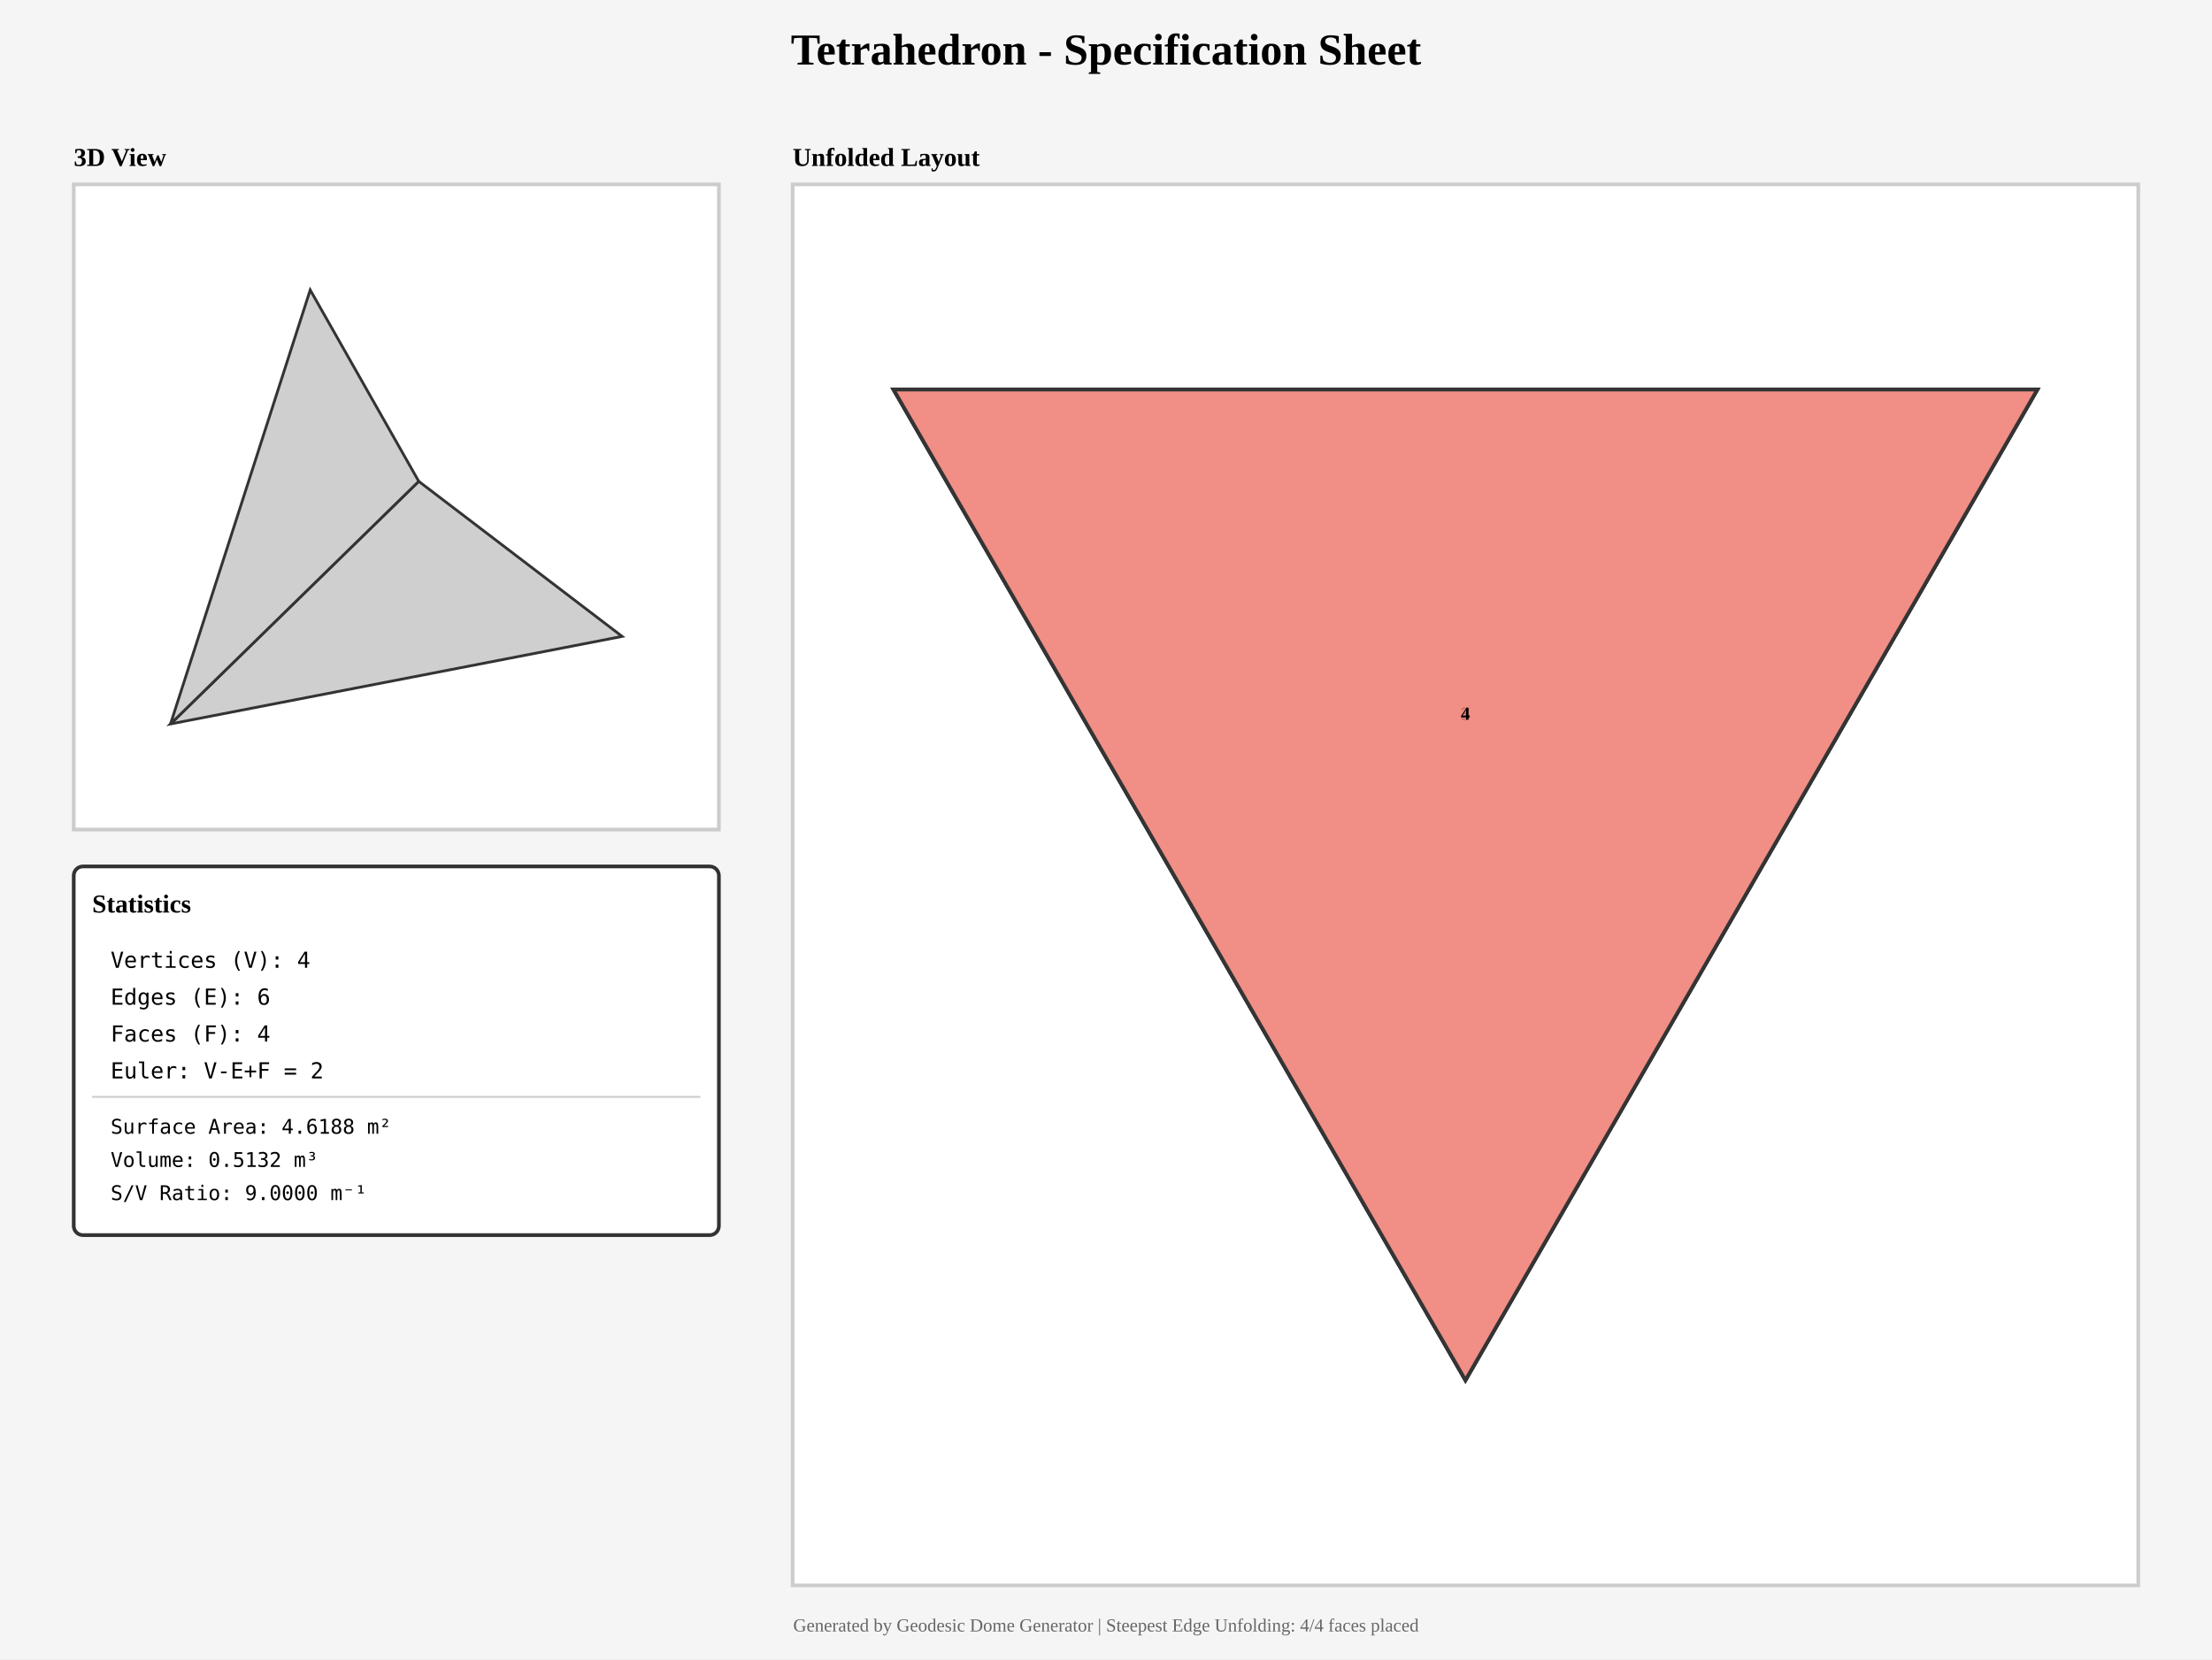
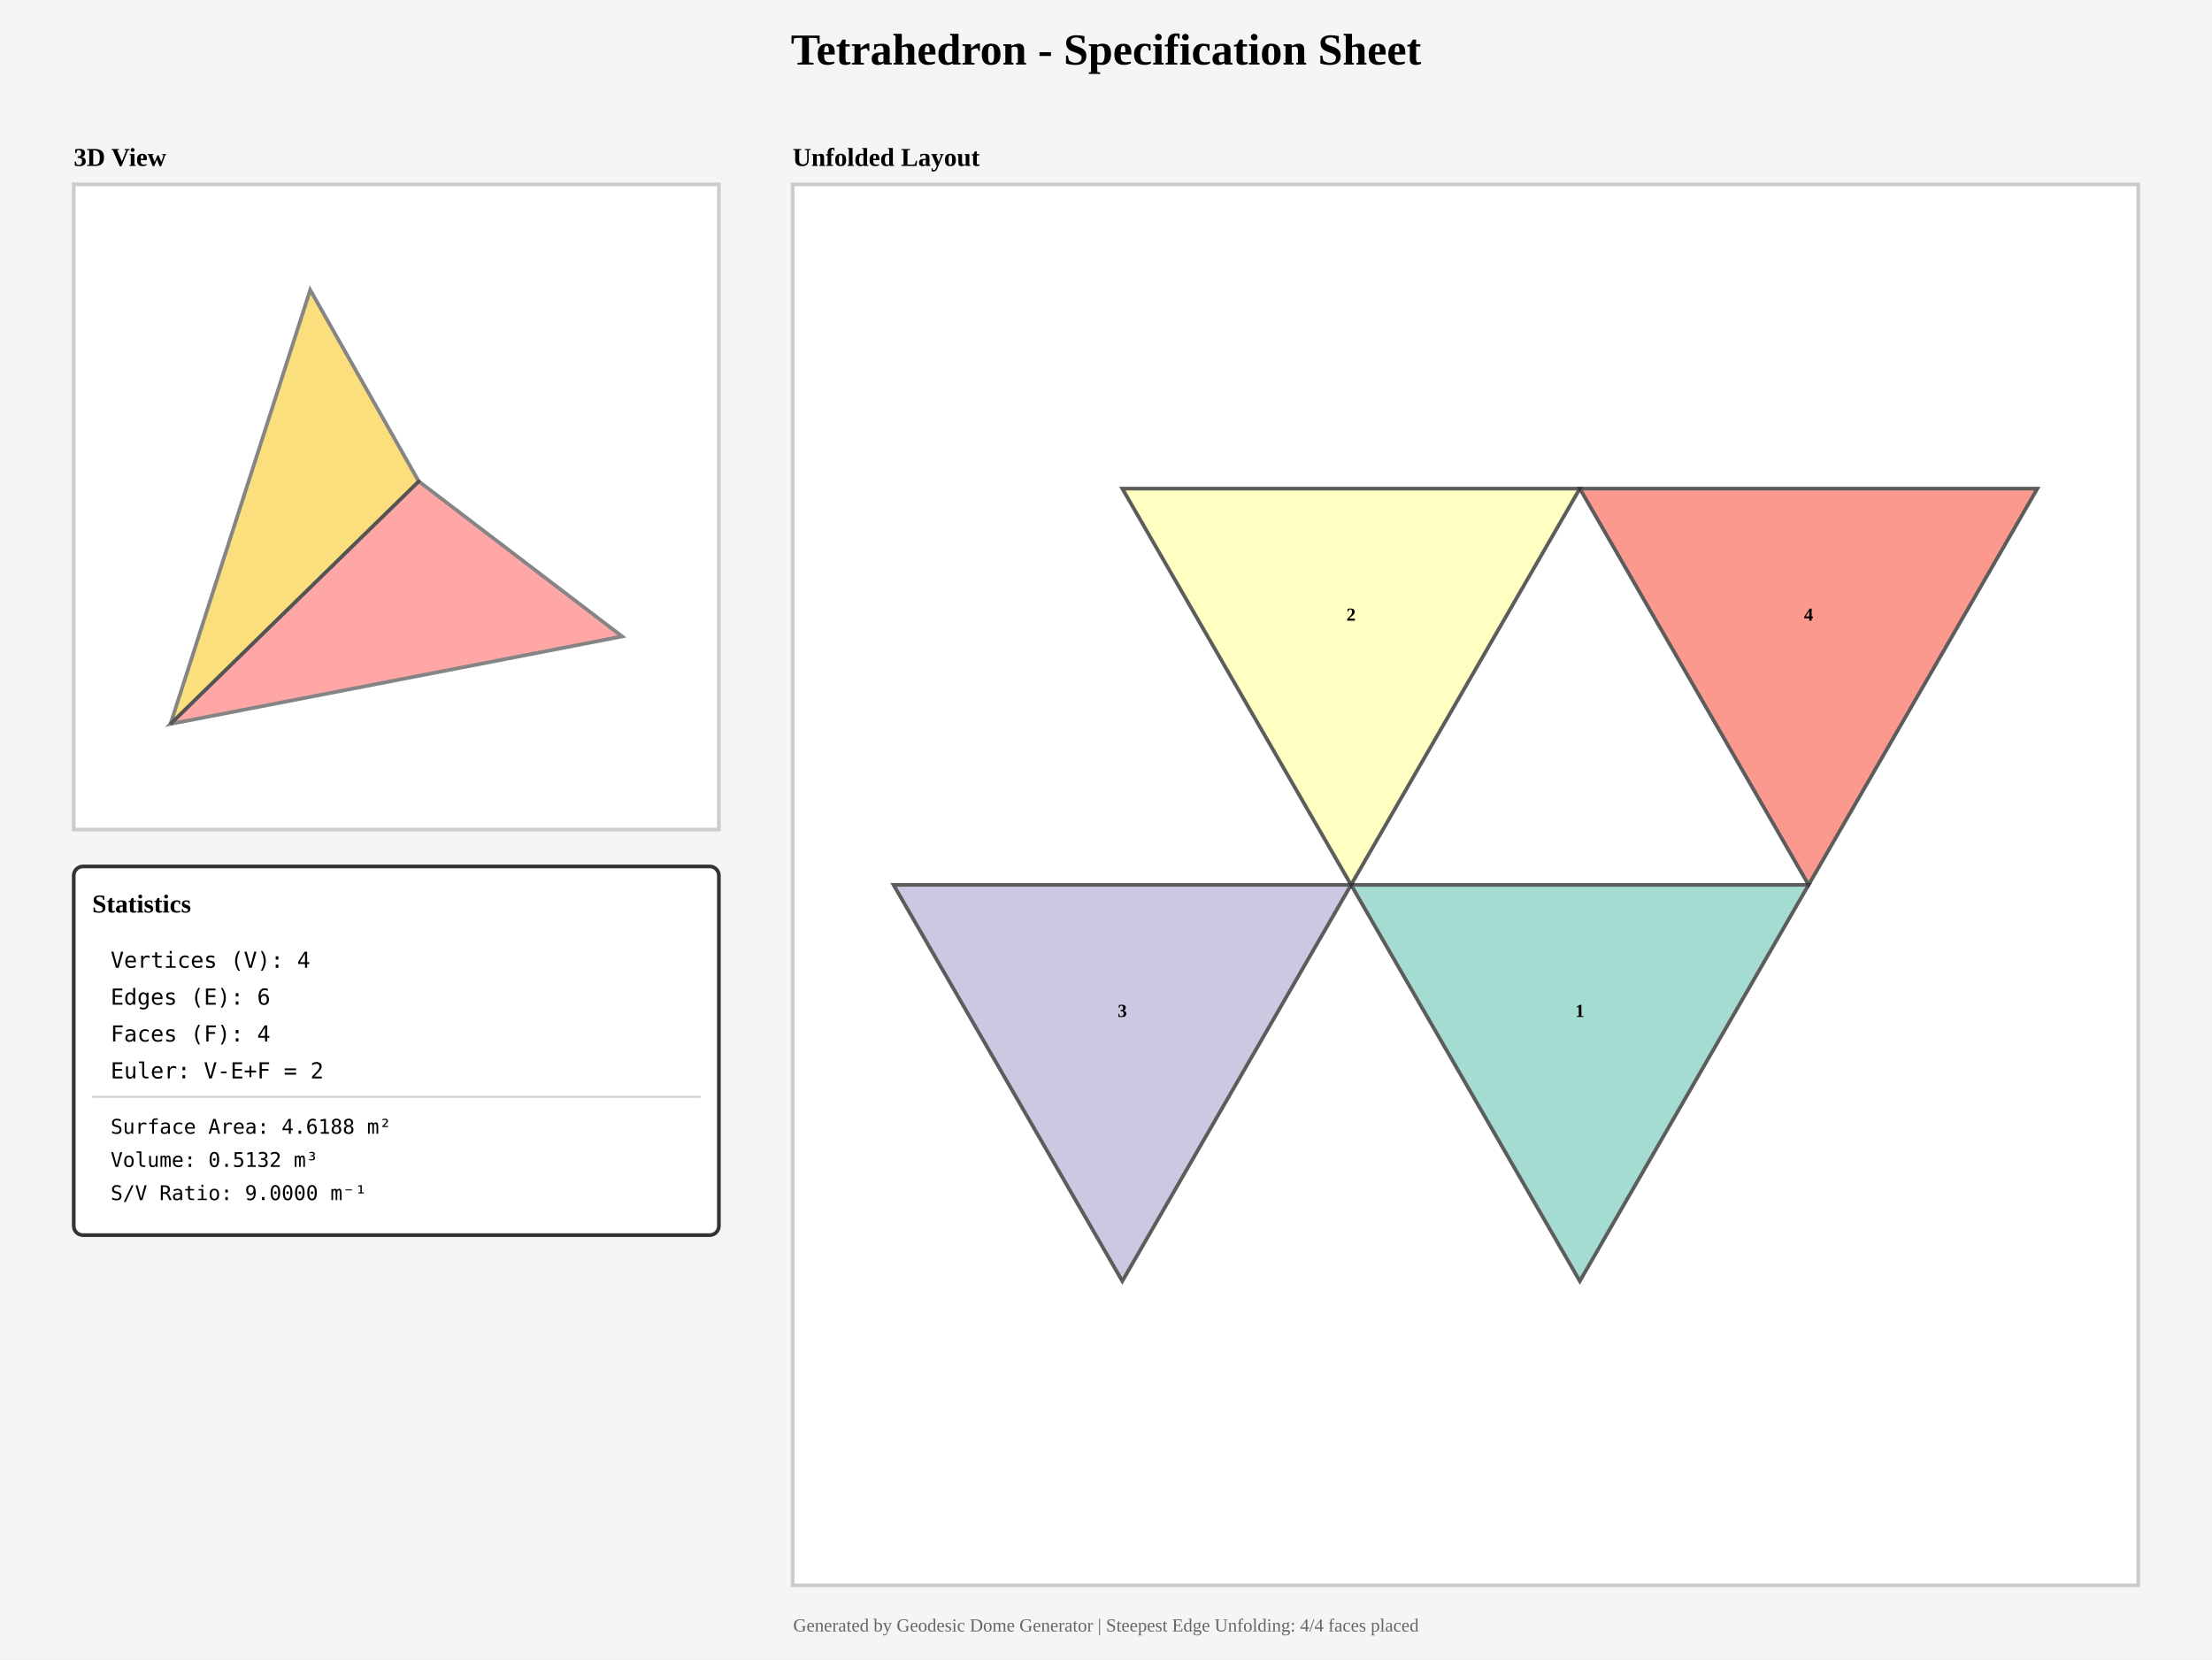
<svg xmlns="http://www.w3.org/2000/svg" width="1200" height="900">
  <rect width="1200" height="900" fill="#f5f5f5" />
  <text x="600.0" y="35" text-anchor="middle" font-size="24" font-weight="bold">Tetrahedron - Specification Sheet</text>
  <text x="40" y="90" font-size="14" font-weight="bold">3D View</text>
  <text x="430" y="90" font-size="14" font-weight="bold">Unfolded Layout</text>
  <rect x="40" y="100" width="350" height="350" fill="white" stroke="#ccc" stroke-width="2" />
-   <polygon points="337.50,345.23 92.50,392.71 227.17,261.11" fill="rgb(207,207,207)" stroke="#333" stroke-width="1.5" />
-   <polygon points="227.17,261.11 92.50,392.71 168.29,157.29" fill="rgb(207,207,207)" stroke="#333" stroke-width="1.5" />
+   <polygon points="337.50,345.23 92.50,392.71 227.17,261.11" fill="#ff6b6b" stroke="#333" stroke-width="2" opacity="0.6" />
+   <polygon points="227.17,261.11 92.50,392.71 168.29,157.29" fill="#f9ca24" stroke="#333" stroke-width="2" opacity="0.6" />
  <rect x="40" y="470" width="350" height="200" fill="white" stroke="#333" stroke-width="2" rx="5" />
  <text x="50" y="495" font-size="14" font-weight="bold">Statistics</text>
  <text x="60" y="525" font-size="12" font-family="monospace">
    <tspan x="60" dy="0">Vertices (V): 4</tspan>
    <tspan x="60" dy="20">Edges (E): 6</tspan>
    <tspan x="60" dy="20">Faces (F): 4</tspan>
    <tspan x="60" dy="20">Euler: V-E+F = 2</tspan>
  </text>
  <line x1="50" y1="595" x2="380" y2="595" stroke="#ccc" stroke-width="1" />
  <text x="60" y="615" font-size="11" font-family="monospace">
    <tspan x="60" dy="0">Surface Area: 4.6188 m²</tspan>
    <tspan x="60" dy="18">Volume: 0.5132 m³</tspan>
    <tspan x="60" dy="18">S/V Ratio: 9.0000 m⁻¹</tspan>
  </text>
  <rect x="430" y="100" width="730" height="760" fill="white" stroke="#ccc" stroke-width="2" />
-   <polygon points="484.75,211.32 1105.25,211.32 795.00,748.68" fill="#8dd3c7" stroke="#333" stroke-width="2" opacity="0.8" />
-   <text x="795.00" y="390.44" text-anchor="middle" font-size="10" font-weight="bold">1</text>
-   <polygon points="484.75,211.32 795.00,748.68 1105.25,211.32" fill="#ffffb3" stroke="#333" stroke-width="2" opacity="0.8" />
-   <text x="795.00" y="390.44" text-anchor="middle" font-size="10" font-weight="bold">2</text>
-   <polygon points="484.75,211.32 795.00,748.68 1105.25,211.32" fill="#bebada" stroke="#333" stroke-width="2" opacity="0.8" />
-   <text x="795.00" y="390.44" text-anchor="middle" font-size="10" font-weight="bold">3</text>
-   <polygon points="795.00,748.68 1105.25,211.32 484.75,211.32" fill="#fb8072" stroke="#333" stroke-width="2" opacity="0.8" />
-   <text x="795.00" y="390.44" text-anchor="middle" font-size="10" font-weight="bold">4</text>
+   <polygon points="732.95,480.00 981.15,480.00 857.05,694.95" fill="#8dd3c7" stroke="#333" stroke-width="2" opacity="0.8" />
+   <text x="857.05" y="551.65" text-anchor="middle" font-size="10" font-weight="bold">1</text>
+   <polygon points="732.95,480.00 608.85,265.05 857.05,265.05" fill="#ffffb3" stroke="#333" stroke-width="2" opacity="0.8" />
+   <text x="732.95" y="336.70" text-anchor="middle" font-size="10" font-weight="bold">2</text>
+   <polygon points="732.95,480.00 608.85,694.95 484.75,480.00" fill="#bebada" stroke="#333" stroke-width="2" opacity="0.8" />
+   <text x="608.85" y="551.65" text-anchor="middle" font-size="10" font-weight="bold">3</text>
+   <polygon points="1105.25,265.05 981.15,480.00 857.05,265.05" fill="#fb8072" stroke="#333" stroke-width="2" opacity="0.8" />
+   <text x="981.15" y="336.70" text-anchor="middle" font-size="10" font-weight="bold">4</text>
  <text x="600.0" y="885" text-anchor="middle" font-size="10" fill="#666">
Generated by Geodesic Dome Generator | Steepest Edge Unfolding: 4/4 faces placed
</text>
</svg>
